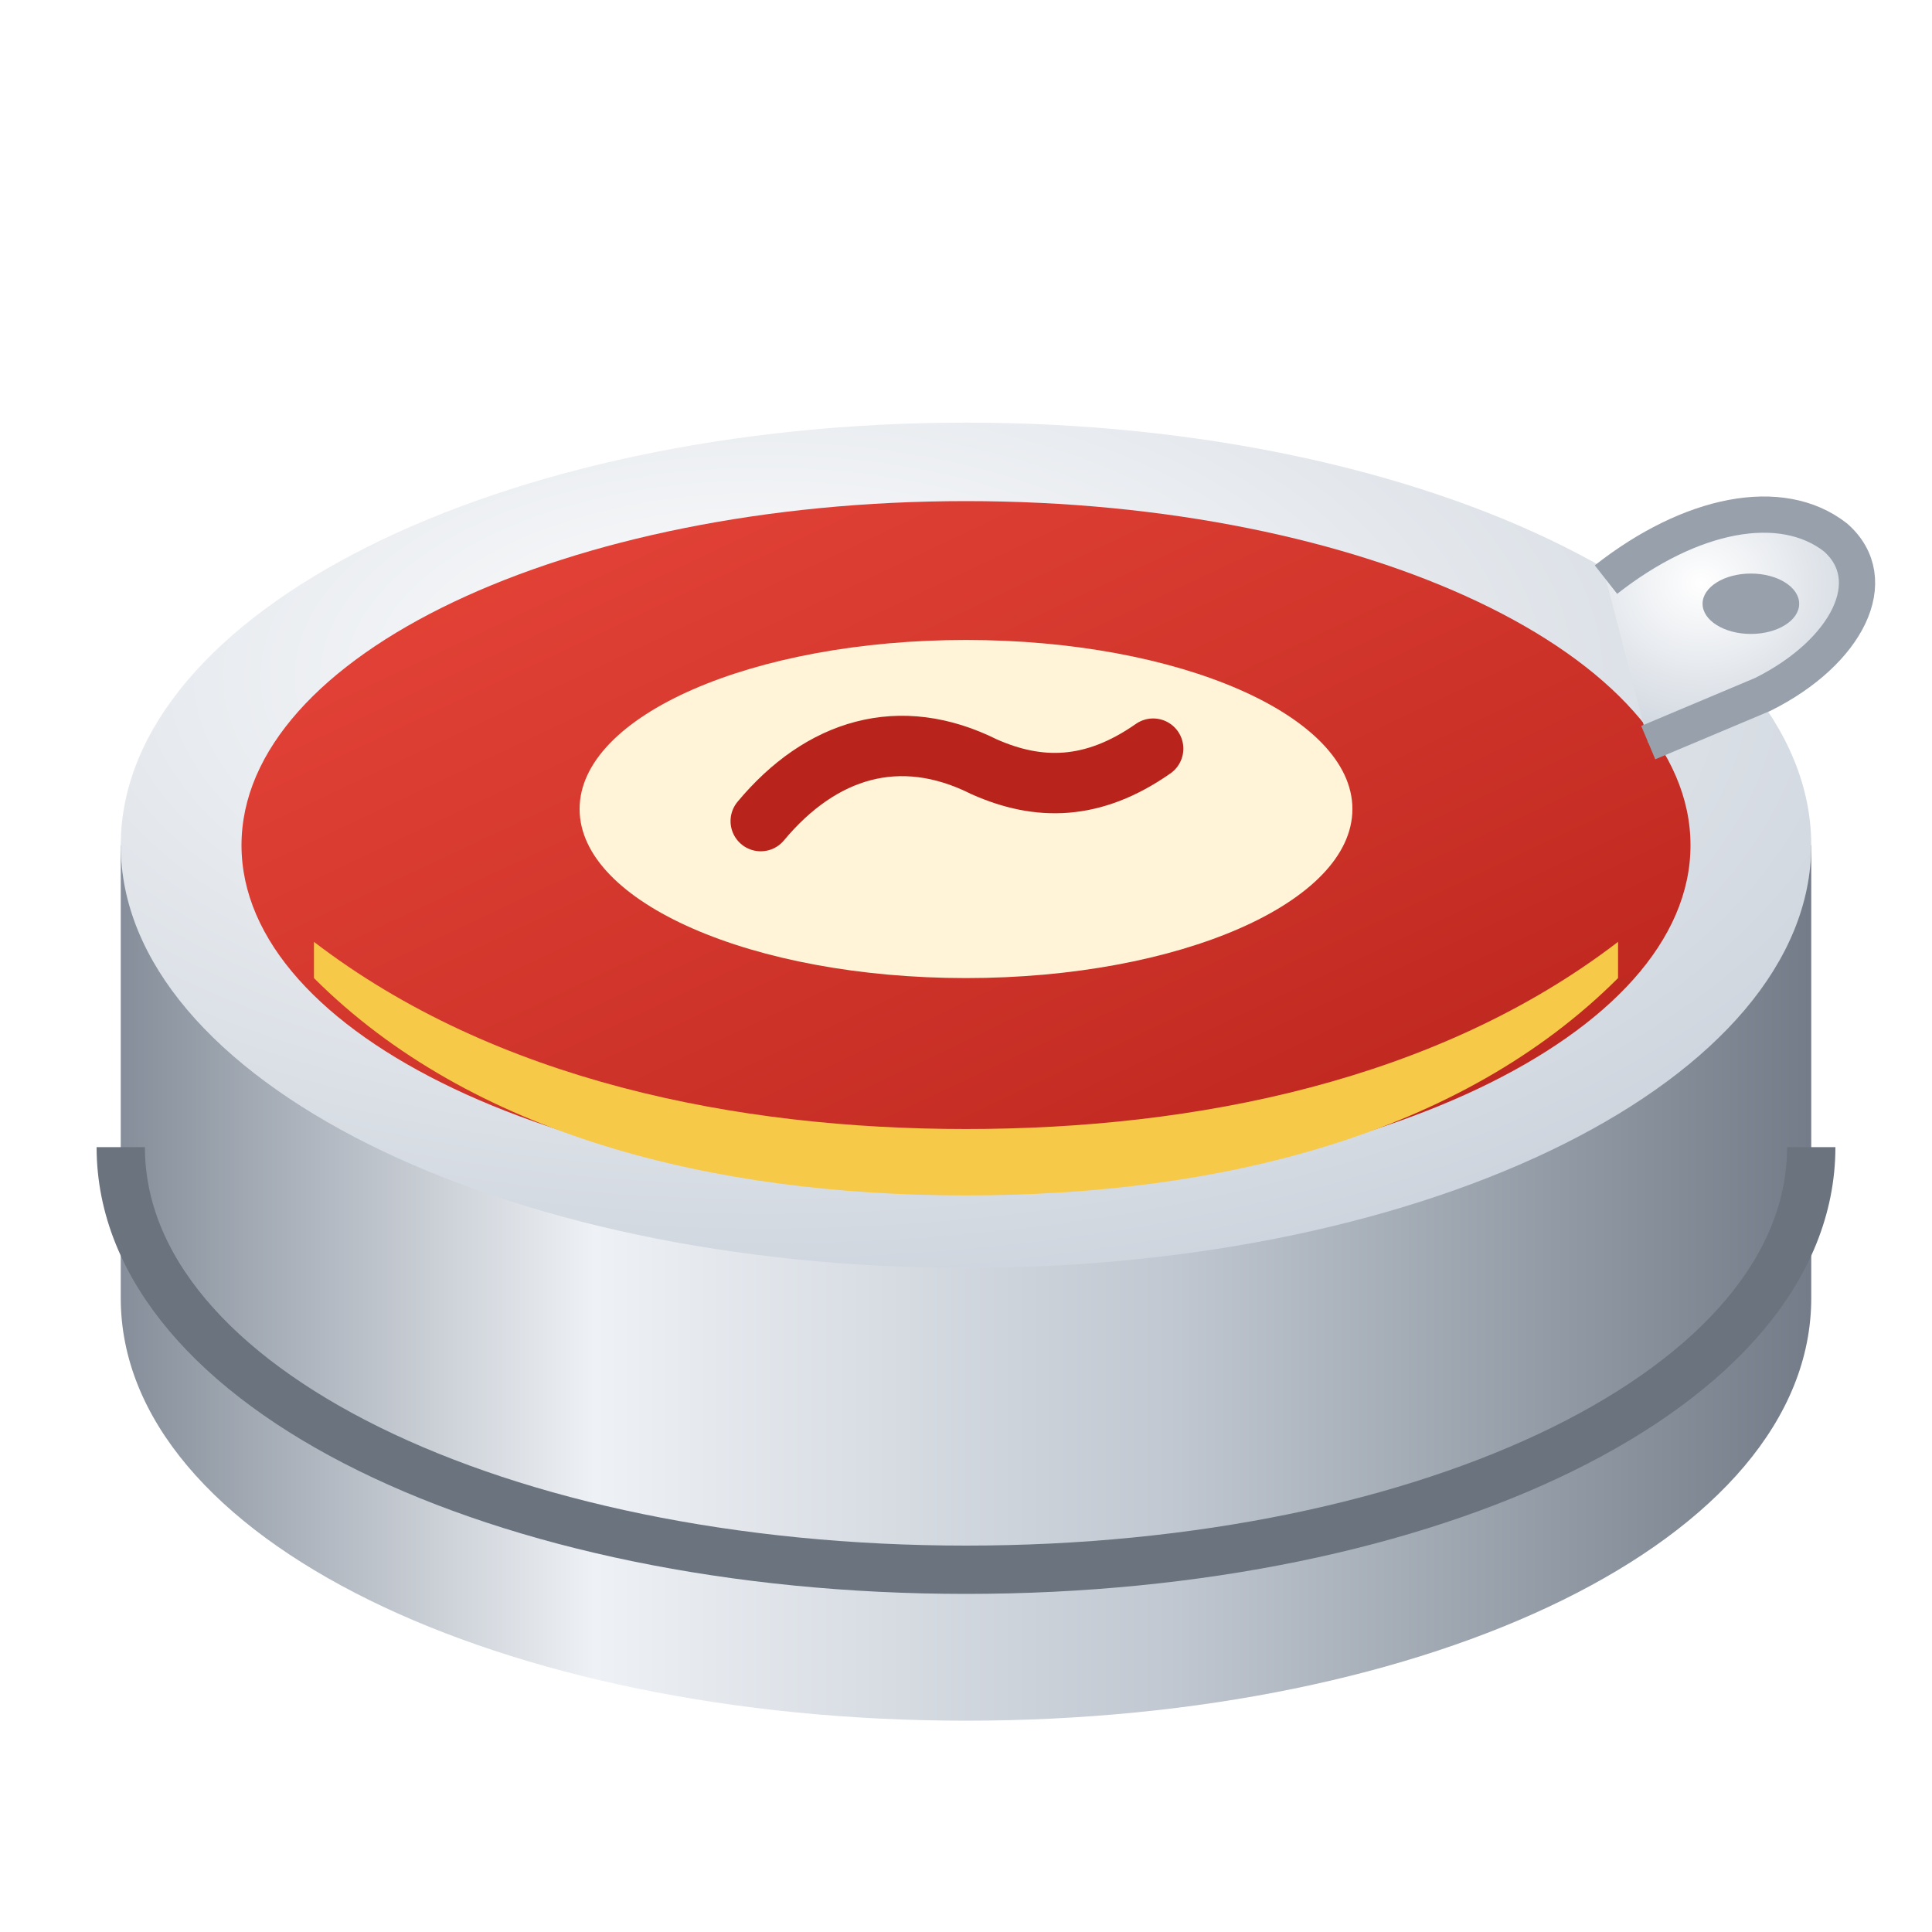
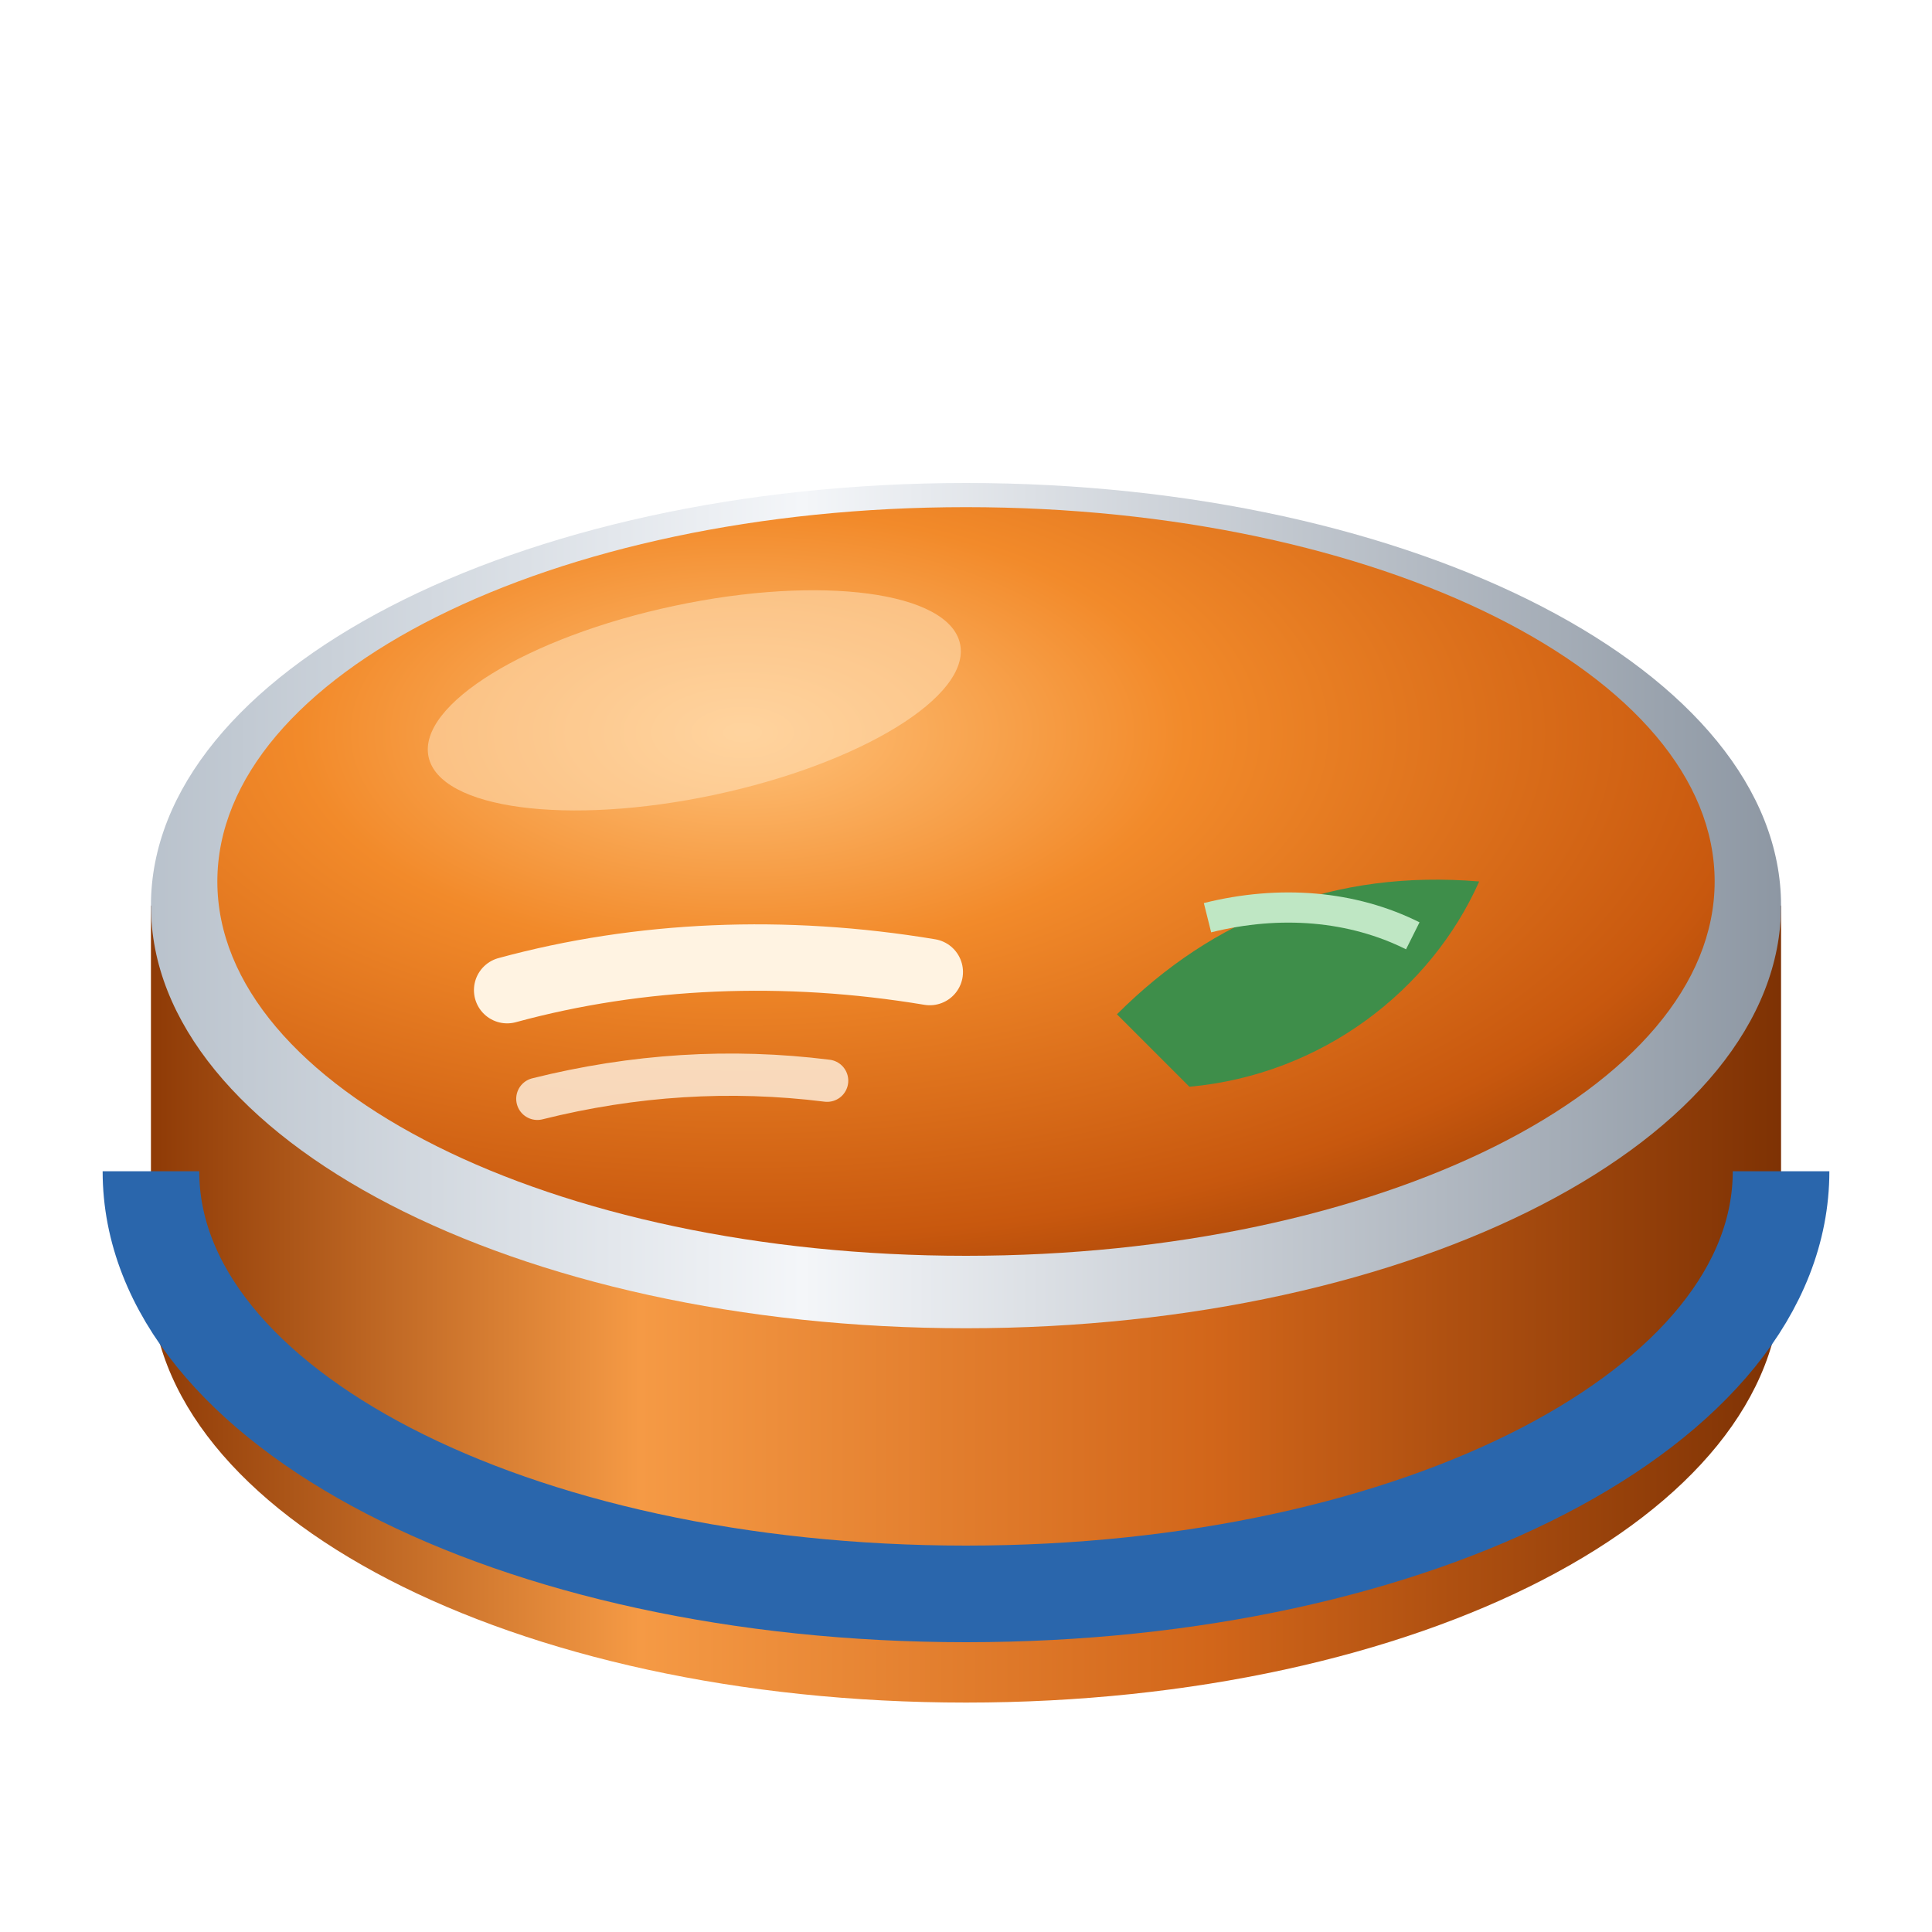
<svg xmlns="http://www.w3.org/2000/svg" viewBox="0 0 32 32" fill="none">
  <defs>
-     <linearGradient id="s" x1="0" y1="0" x2="1" y2="0">
-       <stop stop-color="#858E9A" />
-       <stop offset=".28" stop-color="#EEF1F5" />
-       <stop offset=".62" stop-color="#C1C8D1" />
-       <stop offset="1" stop-color="#737C88" />
+     <linearGradient id="side" x1="0" y1="0" x2="1" y2="0">
+       <stop stop-color="#8E3A06" />
+       <stop offset=".3" stop-color="#F59A45" />
+       <stop offset=".65" stop-color="#D2661A" />
+       <stop offset="1" stop-color="#7E3204" />
    </linearGradient>
-     <linearGradient id="l" x1="0" y1="0" x2="1" y2="1">
-       <stop stop-color="#E8463A" />
-       <stop offset="1" stop-color="#B8231B" />
+     <radialGradient id="lid" cx=".35" cy=".3" r=".85">
+       <stop stop-color="#FFC27A" />
+       <stop offset=".35" stop-color="#F28A2A" />
+       <stop offset=".8" stop-color="#C8580E" />
+       <stop offset="1" stop-color="#9A3E06" />
+     </radialGradient>
+     <linearGradient id="rim" x1="0" y1="0" x2="1" y2="0">
+       <stop stop-color="#B9C2CC" />
+       <stop offset=".4" stop-color="#F4F6F9" />
+       <stop offset="1" stop-color="#8D97A3" />
    </linearGradient>
-     <radialGradient id="r" cx=".38" cy=".3" r=".75">
-       <stop stop-color="#FFFFFF" />
-       <stop offset="1" stop-color="#CDD4DD" />
-     </radialGradient>
  </defs>
-   <path d="M2 14v7.5c0 4 6.3 7 14 7s14-3 14-7V14Z" fill="url(#s)" />
-   <path d="M2 19c0 4 6.3 7 14 7s14-3 14-7" stroke="#6A737E" stroke-width=".8" />
-   <ellipse cx="16" cy="14" rx="14" ry="7" fill="url(#r)" />
-   <ellipse cx="16" cy="14" rx="12" ry="5.7" fill="url(#l)" />
-   <path d="M5.2 15.6c3 2.3 7 3.1 10.8 3.1s7.8-.8 10.8-3.1v.6c-2.6 2.6-6.6 3.6-10.8 3.6s-8.2-1-10.8-3.6Z" fill="#F7C948" />
-   <ellipse cx="16" cy="13.4" rx="6.4" ry="2.8" fill="#FFF4D8" />
-   <path d="M12.6 13.6c1-1.2 2.3-1.6 3.7-.9.9.4 1.8.4 2.8-.3" stroke="#B8231B" stroke-width="1" stroke-linecap="round" />
-   <path d="M26.6 9.6c1.4-1.1 2.9-1.4 3.8-.7.8.7.2 1.9-1.2 2.6l-1.9.8" fill="url(#r)" stroke="#97A0AB" stroke-width=".6" />
-   <ellipse cx="29" cy="10" rx=".8" ry=".5" fill="#97A0AB" />
+   <path d="M2.5 15v6.2c0 3.9 6 7 13.5 7s13.5-3.1 13.5-7V15Z" fill="url(#side)" />
+   <path d="M2.5 19.4c0 3.9 6 7 13.5 7s13.5-3.1 13.5-7" stroke="#2A66AC" stroke-width="1.6" />
+   <ellipse cx="16" cy="15" rx="13.5" ry="7" fill="url(#rim)" />
+   <ellipse cx="16" cy="14.6" rx="12.4" ry="6.2" fill="url(#lid)" />
+   <ellipse cx="11.5" cy="11.6" rx="4.5" ry="1.6" transform="rotate(-12 11.5 11.6)" fill="#FFE2BC" opacity=".55" />
+   <path d="M8.4 16.4c2.2-.6 4.6-.7 7-.3" stroke="#FFF3E2" stroke-width="1.1" stroke-linecap="round" />
+   <path d="M8.9 18.2c1.6-.4 3.2-.5 4.8-.3" stroke="#FFF3E2" stroke-width=".7" stroke-linecap="round" opacity=".8" />
+   <path d="M18.5 16.8c1.6-1.6 3.6-2.4 6-2.2-.8 1.8-2.6 3.2-4.8 3.4Z" fill="#3E8E4A" />
+   <path d="M20 15.2c1.2-.3 2.4-.2 3.4.3" stroke="#BFE7C4" stroke-width=".5" />
</svg>
